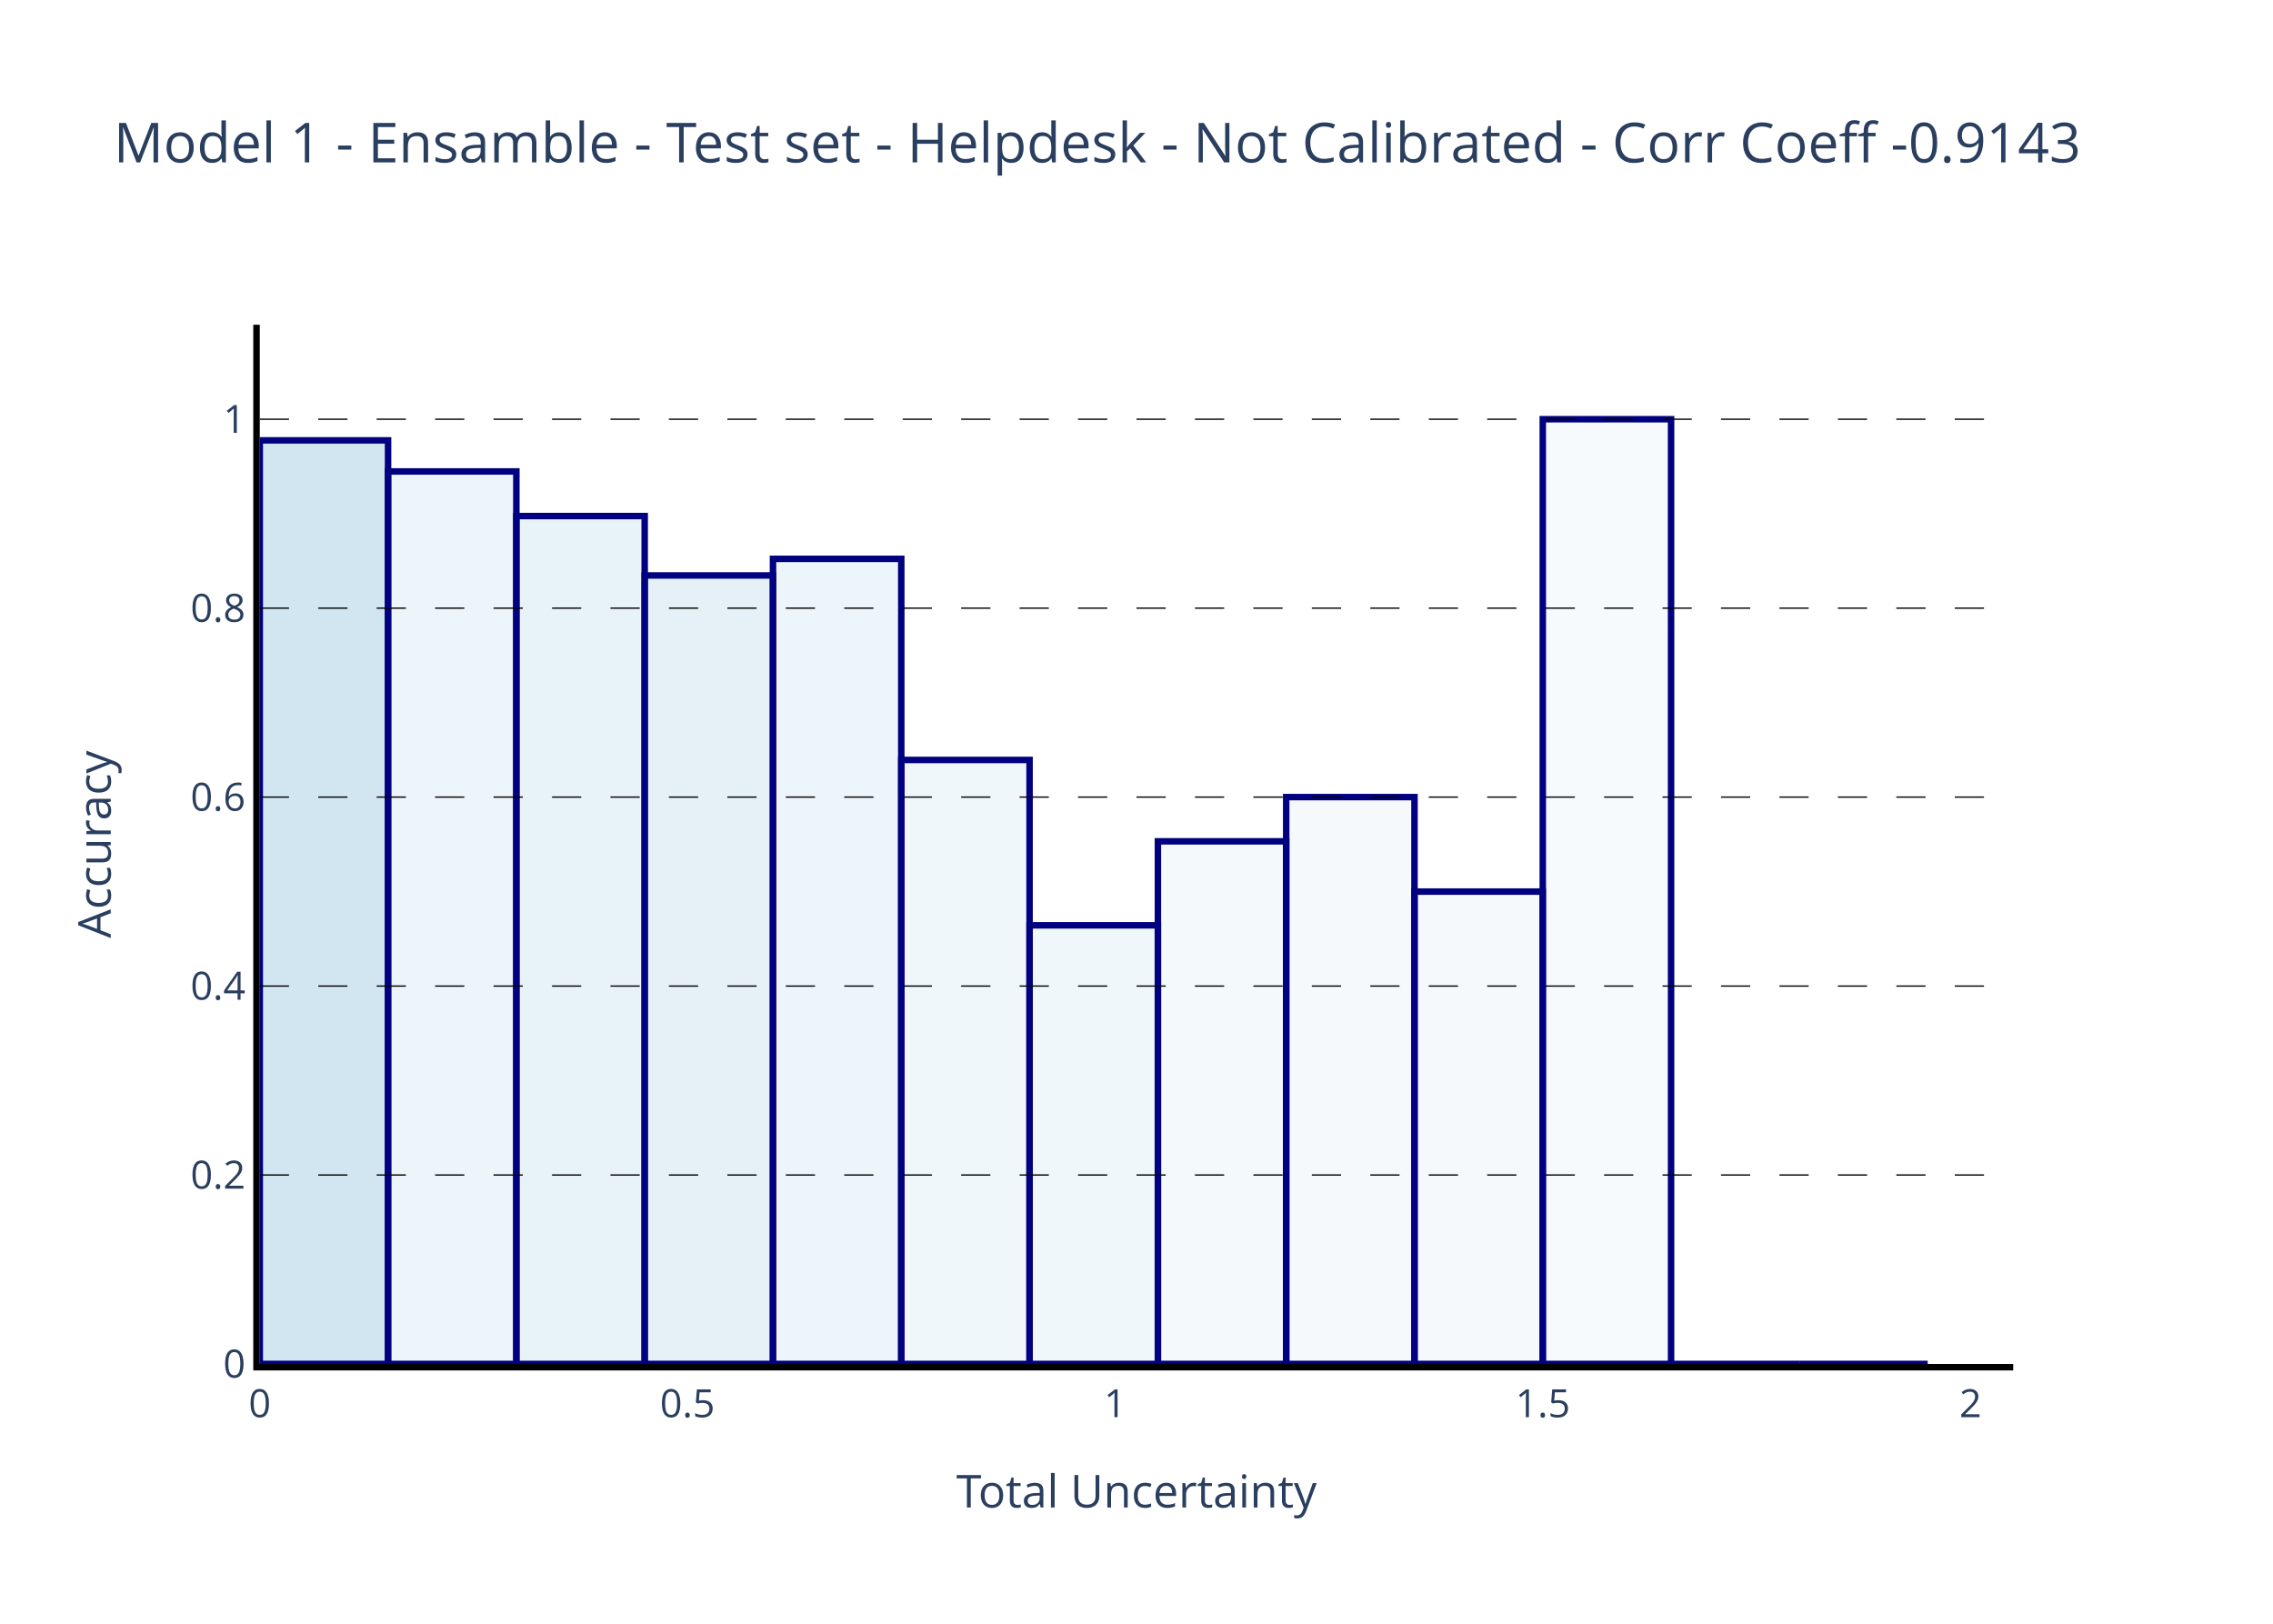
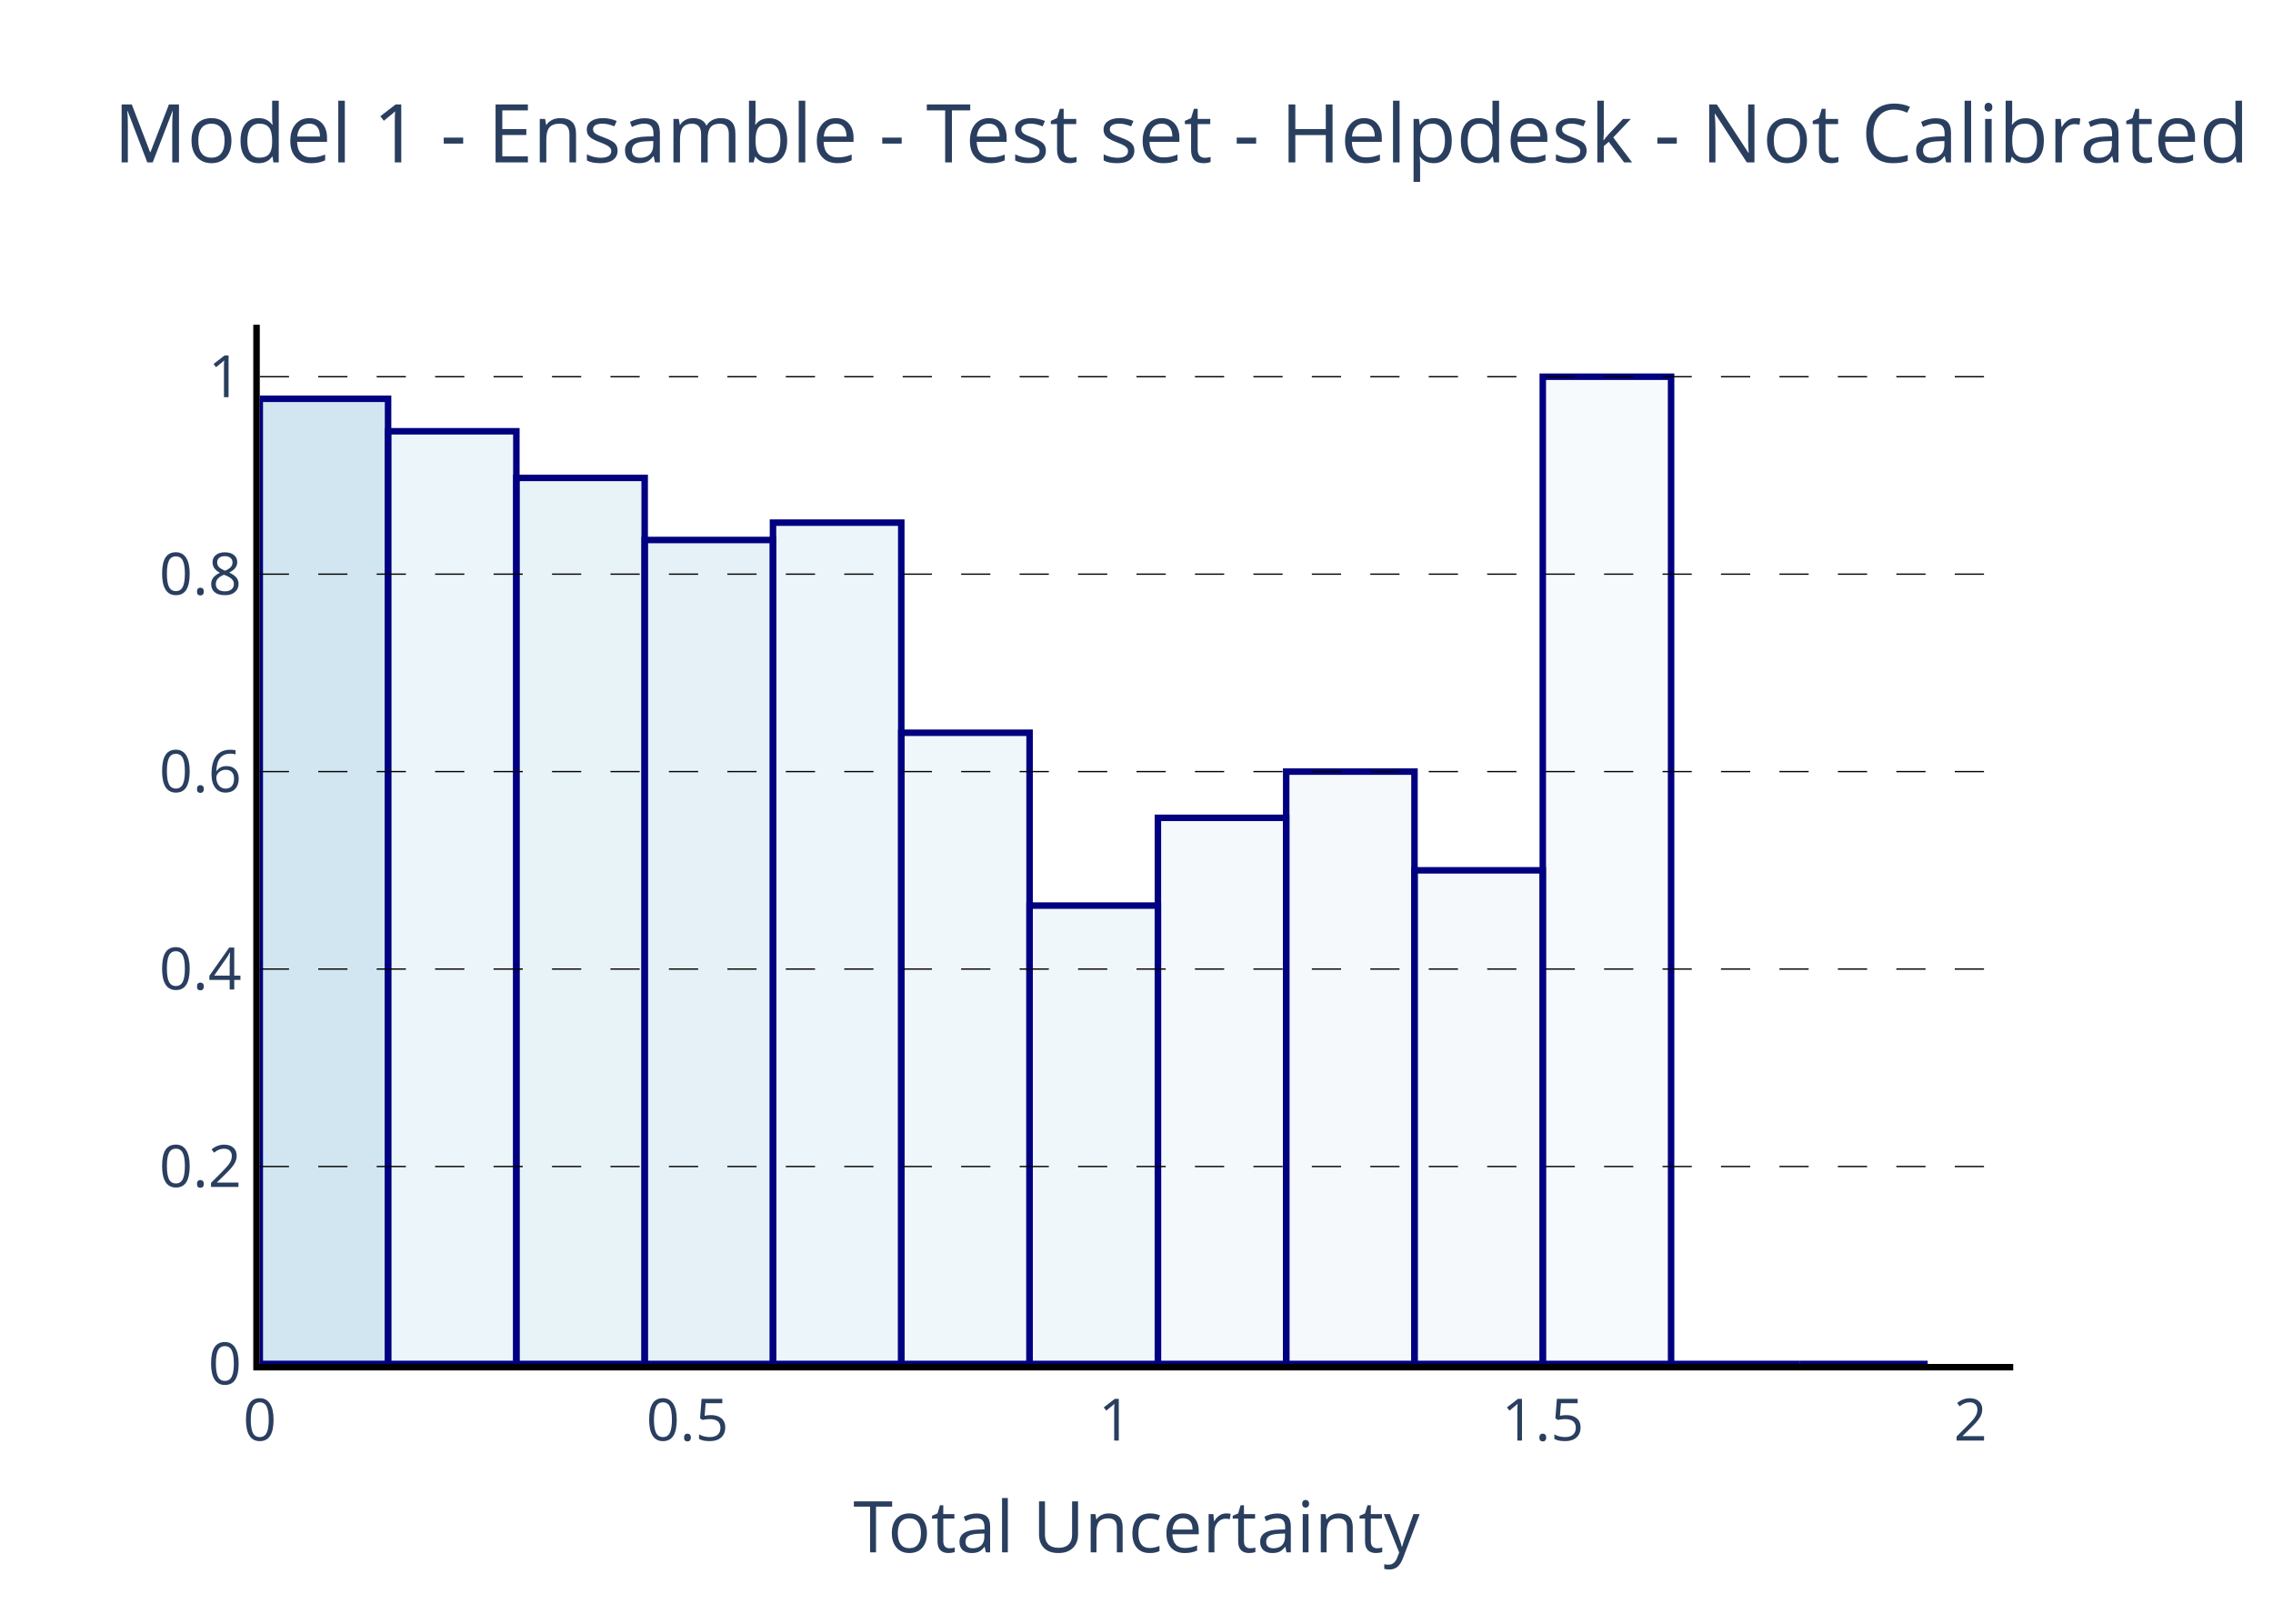
<svg xmlns="http://www.w3.org/2000/svg" class="main-svg" width="700" height="500" style="" viewBox="0 0 700 500">
  <rect x="0" y="0" width="700" height="500" style="fill: rgb(255, 255, 255); fill-opacity: 1;" />
-   <defs id="defs-fe7f4f">
+   <defs id="defs-f70533">
    <g class="clips">
-       <clipPath id="clipfe7f4fxyplot" class="plotclip">
+       <clipPath id="clipf70533xyplot" class="plotclip">
        <rect width="540" height="320" />
      </clipPath>
-       <clipPath class="axesclip" id="clipfe7f4fx">
+       <clipPath class="axesclip" id="clipf70533x">
        <rect x="80" y="0" width="540" height="500" />
      </clipPath>
-       <clipPath class="axesclip" id="clipfe7f4fy">
+       <clipPath class="axesclip" id="clipf70533y">
        <rect x="0" y="100" width="700" height="320" />
      </clipPath>
-       <clipPath class="axesclip" id="clipfe7f4fxy">
+       <clipPath class="axesclip" id="clipf70533xy">
        <rect x="80" y="100" width="540" height="320" />
      </clipPath>
    </g>
    <g class="gradients" />
    <g class="patterns" />
  </defs>
  <g class="bglayer" />
  <g class="layer-below">
    <g class="imagelayer" />
    <g class="shapelayer" />
  </g>
  <g class="cartesianlayer">
    <g class="subplot xy">
      <g class="layer-subplot">
        <g class="shapelayer" />
        <g class="imagelayer" />
      </g>
      <g class="gridlayer">
        <g class="x" />
        <g class="y">
-           <path class="ygrid crisp" transform="translate(0,361.82)" d="M80,0h540" style="stroke: rgb(255, 255, 255); stroke-opacity: 1; stroke-width: 1px;" />
-           <path class="ygrid crisp" transform="translate(0,303.64)" d="M80,0h540" style="stroke: rgb(255, 255, 255); stroke-opacity: 1; stroke-width: 1px;" />
-           <path class="ygrid crisp" transform="translate(0,245.45)" d="M80,0h540" style="stroke: rgb(255, 255, 255); stroke-opacity: 1; stroke-width: 1px;" />
-           <path class="ygrid crisp" transform="translate(0,187.27)" d="M80,0h540" style="stroke: rgb(255, 255, 255); stroke-opacity: 1; stroke-width: 1px;" />
-           <path class="ygrid crisp" transform="translate(0,129.09)" d="M80,0h540" style="stroke: rgb(255, 255, 255); stroke-opacity: 1; stroke-width: 1px;" />
+           <path class="ygrid crisp" transform="translate(0,359.2)" d="M80,0h540" style="stroke: rgb(255, 255, 255); stroke-opacity: 1; stroke-width: 1px;" />
+           <path class="ygrid crisp" transform="translate(0,298.4)" d="M80,0h540" style="stroke: rgb(255, 255, 255); stroke-opacity: 1; stroke-width: 1px;" />
+           <path class="ygrid crisp" transform="translate(0,237.6)" d="M80,0h540" style="stroke: rgb(255, 255, 255); stroke-opacity: 1; stroke-width: 1px;" />
+           <path class="ygrid crisp" transform="translate(0,176.8)" d="M80,0h540" style="stroke: rgb(255, 255, 255); stroke-opacity: 1; stroke-width: 1px;" />
+           <path class="ygrid crisp" transform="translate(0,116)" d="M80,0h540" style="stroke: rgb(255, 255, 255); stroke-opacity: 1; stroke-width: 1px;" />
        </g>
      </g>
      <g class="zerolinelayer">
        <path class="yzl zl crisp" transform="translate(0,420)" d="M80,0h540" style="stroke: rgb(255, 255, 255); stroke-opacity: 1; stroke-width: 2px;" />
      </g>
      <path class="xlines-below" />
      <path class="ylines-below" />
      <g class="overlines-below" />
      <g class="xaxislayer-below" />
      <g class="yaxislayer-below" />
      <g class="overaxes-below" />
-       <g class="plot" transform="translate(80,100)" clip-path="url(#clipfe7f4fxyplot)">
+       <g class="plot" transform="translate(80,100)" clip-path="url(#clipf70533xyplot)">
        <g class="barlayer mlayer">
          <g class="trace bars" style="opacity: 1;">
            <g class="points">
              <g class="point">
-                 <path d="M0,320V35.6H39.51V320Z" style="vector-effect: non-scaling-stroke; opacity: 1; stroke-width: 2px; fill: rgb(158, 202, 225); fill-opacity: 0.48; stroke: rgb(0, 0, 128); stroke-opacity: 1;" />
+                 <path d="M0,320V22.8H39.51V320Z" style="vector-effect: non-scaling-stroke; opacity: 1; stroke-width: 2px; fill: rgb(158, 202, 225); fill-opacity: 0.48; stroke: rgb(0, 0, 128); stroke-opacity: 1;" />
              </g>
              <g class="point">
-                 <path d="M39.51,320V45.17H79.02V320Z" style="vector-effect: non-scaling-stroke; opacity: 1; stroke-width: 2px; fill: rgb(158, 202, 225); fill-opacity: 0.198; stroke: rgb(0, 0, 128); stroke-opacity: 1;" />
+                 <path d="M39.51,320V32.8H79.02V320Z" style="vector-effect: non-scaling-stroke; opacity: 1; stroke-width: 2px; fill: rgb(158, 202, 225); fill-opacity: 0.198; stroke: rgb(0, 0, 128); stroke-opacity: 1;" />
              </g>
              <g class="point">
-                 <path d="M79.02,320V58.91H118.54V320Z" style="vector-effect: non-scaling-stroke; opacity: 1; stroke-width: 2px; fill: rgb(158, 202, 225); fill-opacity: 0.233; stroke: rgb(0, 0, 128); stroke-opacity: 1;" />
+                 <path d="M79.02,320V47.16H118.54V320Z" style="vector-effect: non-scaling-stroke; opacity: 1; stroke-width: 2px; fill: rgb(158, 202, 225); fill-opacity: 0.233; stroke: rgb(0, 0, 128); stroke-opacity: 1;" />
              </g>
              <g class="point">
-                 <path d="M118.54,320V77.2H158.05V320Z" style="vector-effect: non-scaling-stroke; opacity: 1; stroke-width: 2px; fill: rgb(158, 202, 225); fill-opacity: 0.268; stroke: rgb(0, 0, 128); stroke-opacity: 1;" />
+                 <path d="M118.54,320V66.28H158.05V320Z" style="vector-effect: non-scaling-stroke; opacity: 1; stroke-width: 2px; fill: rgb(158, 202, 225); fill-opacity: 0.268; stroke: rgb(0, 0, 128); stroke-opacity: 1;" />
              </g>
              <g class="point">
-                 <path d="M158.05,320V72.09H197.56V320Z" style="vector-effect: non-scaling-stroke; opacity: 1; stroke-width: 2px; fill: rgb(158, 202, 225); fill-opacity: 0.189; stroke: rgb(0, 0, 128); stroke-opacity: 1;" />
+                 <path d="M158.05,320V60.94H197.56V320Z" style="vector-effect: non-scaling-stroke; opacity: 1; stroke-width: 2px; fill: rgb(158, 202, 225); fill-opacity: 0.189; stroke: rgb(0, 0, 128); stroke-opacity: 1;" />
              </g>
              <g class="point">
-                 <path d="M197.56,320V134.01H237.07V320Z" style="vector-effect: non-scaling-stroke; opacity: 1; stroke-width: 2px; fill: rgb(158, 202, 225); fill-opacity: 0.163; stroke: rgb(0, 0, 128); stroke-opacity: 1;" />
+                 <path d="M197.56,320V125.64H237.07V320Z" style="vector-effect: non-scaling-stroke; opacity: 1; stroke-width: 2px; fill: rgb(158, 202, 225); fill-opacity: 0.163; stroke: rgb(0, 0, 128); stroke-opacity: 1;" />
              </g>
              <g class="point">
-                 <path d="M237.07,320V184.94H276.59V320Z" style="vector-effect: non-scaling-stroke; opacity: 1; stroke-width: 2px; fill: rgb(158, 202, 225); fill-opacity: 0.151; stroke: rgb(0, 0, 128); stroke-opacity: 1;" />
+                 <path d="M237.07,320V178.86H276.59V320Z" style="vector-effect: non-scaling-stroke; opacity: 1; stroke-width: 2px; fill: rgb(158, 202, 225); fill-opacity: 0.151; stroke: rgb(0, 0, 128); stroke-opacity: 1;" />
              </g>
              <g class="point">
-                 <path d="M276.59,320V159.07H316.1V320Z" style="vector-effect: non-scaling-stroke; opacity: 1; stroke-width: 2px; fill: rgb(158, 202, 225); fill-opacity: 0.112; stroke: rgb(0, 0, 128); stroke-opacity: 1;" />
+                 <path d="M276.59,320V151.83H316.1V320Z" style="vector-effect: non-scaling-stroke; opacity: 1; stroke-width: 2px; fill: rgb(158, 202, 225); fill-opacity: 0.112; stroke: rgb(0, 0, 128); stroke-opacity: 1;" />
              </g>
              <g class="point">
-                 <path d="M316.1,320V145.45H355.61V320Z" style="vector-effect: non-scaling-stroke; opacity: 1; stroke-width: 2px; fill: rgb(158, 202, 225); fill-opacity: 0.103; stroke: rgb(0, 0, 128); stroke-opacity: 1;" />
+                 <path d="M316.1,320V137.6H355.61V320Z" style="vector-effect: non-scaling-stroke; opacity: 1; stroke-width: 2px; fill: rgb(158, 202, 225); fill-opacity: 0.103; stroke: rgb(0, 0, 128); stroke-opacity: 1;" />
              </g>
              <g class="point">
-                 <path d="M355.61,320V174.55H395.12V320Z" style="vector-effect: non-scaling-stroke; opacity: 1; stroke-width: 2px; fill: rgb(158, 202, 225); fill-opacity: 0.102; stroke: rgb(0, 0, 128); stroke-opacity: 1;" />
+                 <path d="M355.61,320V168H395.12V320Z" style="vector-effect: non-scaling-stroke; opacity: 1; stroke-width: 2px; fill: rgb(158, 202, 225); fill-opacity: 0.102; stroke: rgb(0, 0, 128); stroke-opacity: 1;" />
              </g>
              <g class="point">
-                 <path d="M395.12,320V29.09H434.63V320Z" style="vector-effect: non-scaling-stroke; opacity: 1; stroke-width: 2px; fill: rgb(158, 202, 225); fill-opacity: 0.101; stroke: rgb(0, 0, 128); stroke-opacity: 1;" />
+                 <path d="M395.12,320V16H434.63V320Z" style="vector-effect: non-scaling-stroke; opacity: 1; stroke-width: 2px; fill: rgb(158, 202, 225); fill-opacity: 0.101; stroke: rgb(0, 0, 128); stroke-opacity: 1;" />
              </g>
              <g class="point">
                <path d="M434.63,320V320H474.15V320Z" style="vector-effect: non-scaling-stroke; opacity: 1; stroke-width: 2px; fill: rgb(158, 202, 225); fill-opacity: 0.1; stroke: rgb(0, 0, 128); stroke-opacity: 1;" />
              </g>
              <g class="point">
                <path d="M474.15,320V320H513.66V320Z" style="vector-effect: non-scaling-stroke; opacity: 1; stroke-width: 2px; fill: rgb(158, 202, 225); fill-opacity: 0.1; stroke: rgb(0, 0, 128); stroke-opacity: 1;" />
              </g>
            </g>
          </g>
        </g>
      </g>
      <g class="overplot" />
      <path class="xlines-above crisp" d="M78,421H620" style="fill: none; stroke-width: 2px; stroke: rgb(0, 0, 0); stroke-opacity: 1;" />
      <path class="ylines-above crisp" d="M79,100V420" style="fill: none; stroke-width: 2px; stroke: rgb(0, 0, 0); stroke-opacity: 1;" />
      <g class="overlines-above" />
      <g class="xaxislayer-above">
        <g class="xtick">
-           <text text-anchor="middle" x="0" y="436.4" transform="translate(80,0)" style="font-family: 'Open Sans', verdana, arial, sans-serif; font-size: 12px; fill: rgb(42, 63, 95); fill-opacity: 1; white-space: pre; opacity: 1;">0</text>
+           <text text-anchor="middle" x="0" y="443.6" transform="translate(80,0)" style="font-family: 'Open Sans', verdana, arial, sans-serif; font-size: 18px; fill: rgb(42, 63, 95); fill-opacity: 1; white-space: pre; opacity: 1;">0</text>
        </g>
        <g class="xtick">
-           <text text-anchor="middle" x="0" y="436.4" style="font-family: 'Open Sans', verdana, arial, sans-serif; font-size: 12px; fill: rgb(42, 63, 95); fill-opacity: 1; white-space: pre; opacity: 1;" transform="translate(211.71,0)">0.5</text>
+           <text text-anchor="middle" x="0" y="443.6" style="font-family: 'Open Sans', verdana, arial, sans-serif; font-size: 18px; fill: rgb(42, 63, 95); fill-opacity: 1; white-space: pre; opacity: 1;" transform="translate(211.71,0)">0.5</text>
        </g>
        <g class="xtick">
-           <text text-anchor="middle" x="0" y="436.4" style="font-family: 'Open Sans', verdana, arial, sans-serif; font-size: 12px; fill: rgb(42, 63, 95); fill-opacity: 1; white-space: pre; opacity: 1;" transform="translate(343.41,0)">1</text>
+           <text text-anchor="middle" x="0" y="443.6" style="font-family: 'Open Sans', verdana, arial, sans-serif; font-size: 18px; fill: rgb(42, 63, 95); fill-opacity: 1; white-space: pre; opacity: 1;" transform="translate(343.41,0)">1</text>
        </g>
        <g class="xtick">
-           <text text-anchor="middle" x="0" y="436.4" style="font-family: 'Open Sans', verdana, arial, sans-serif; font-size: 12px; fill: rgb(42, 63, 95); fill-opacity: 1; white-space: pre; opacity: 1;" transform="translate(475.12,0)">1.5</text>
+           <text text-anchor="middle" x="0" y="443.6" style="font-family: 'Open Sans', verdana, arial, sans-serif; font-size: 18px; fill: rgb(42, 63, 95); fill-opacity: 1; white-space: pre; opacity: 1;" transform="translate(475.12,0)">1.5</text>
        </g>
        <g class="xtick">
-           <text text-anchor="middle" x="0" y="436.4" style="font-family: 'Open Sans', verdana, arial, sans-serif; font-size: 12px; fill: rgb(42, 63, 95); fill-opacity: 1; white-space: pre; opacity: 1;" transform="translate(606.83,0)">2</text>
+           <text text-anchor="middle" x="0" y="443.6" style="font-family: 'Open Sans', verdana, arial, sans-serif; font-size: 18px; fill: rgb(42, 63, 95); fill-opacity: 1; white-space: pre; opacity: 1;" transform="translate(606.83,0)">2</text>
        </g>
      </g>
      <g class="yaxislayer-above">
        <g class="ytick">
-           <text text-anchor="end" x="75.6" y="4.2" transform="translate(0,420)" style="font-family: 'Open Sans', verdana, arial, sans-serif; font-size: 12px; fill: rgb(42, 63, 95); fill-opacity: 1; white-space: pre; opacity: 1;">0</text>
+           <text text-anchor="end" x="74.4" y="6.3" transform="translate(0,420)" style="font-family: 'Open Sans', verdana, arial, sans-serif; font-size: 18px; fill: rgb(42, 63, 95); fill-opacity: 1; white-space: pre; opacity: 1;">0</text>
        </g>
        <g class="ytick">
-           <text text-anchor="end" x="75.6" y="4.2" style="font-family: 'Open Sans', verdana, arial, sans-serif; font-size: 12px; fill: rgb(42, 63, 95); fill-opacity: 1; white-space: pre; opacity: 1;" transform="translate(0,361.82)">0.2</text>
+           <text text-anchor="end" x="74.4" y="6.3" style="font-family: 'Open Sans', verdana, arial, sans-serif; font-size: 18px; fill: rgb(42, 63, 95); fill-opacity: 1; white-space: pre; opacity: 1;" transform="translate(0,359.2)">0.2</text>
        </g>
        <g class="ytick">
-           <text text-anchor="end" x="75.6" y="4.2" style="font-family: 'Open Sans', verdana, arial, sans-serif; font-size: 12px; fill: rgb(42, 63, 95); fill-opacity: 1; white-space: pre; opacity: 1;" transform="translate(0,303.64)">0.4</text>
+           <text text-anchor="end" x="74.4" y="6.3" style="font-family: 'Open Sans', verdana, arial, sans-serif; font-size: 18px; fill: rgb(42, 63, 95); fill-opacity: 1; white-space: pre; opacity: 1;" transform="translate(0,298.4)">0.4</text>
        </g>
        <g class="ytick">
-           <text text-anchor="end" x="75.6" y="4.2" style="font-family: 'Open Sans', verdana, arial, sans-serif; font-size: 12px; fill: rgb(42, 63, 95); fill-opacity: 1; white-space: pre; opacity: 1;" transform="translate(0,245.45)">0.6</text>
+           <text text-anchor="end" x="74.4" y="6.3" style="font-family: 'Open Sans', verdana, arial, sans-serif; font-size: 18px; fill: rgb(42, 63, 95); fill-opacity: 1; white-space: pre; opacity: 1;" transform="translate(0,237.6)">0.6</text>
        </g>
        <g class="ytick">
-           <text text-anchor="end" x="75.6" y="4.2" style="font-family: 'Open Sans', verdana, arial, sans-serif; font-size: 12px; fill: rgb(42, 63, 95); fill-opacity: 1; white-space: pre; opacity: 1;" transform="translate(0,187.27)">0.8</text>
+           <text text-anchor="end" x="74.4" y="6.3" style="font-family: 'Open Sans', verdana, arial, sans-serif; font-size: 18px; fill: rgb(42, 63, 95); fill-opacity: 1; white-space: pre; opacity: 1;" transform="translate(0,176.8)">0.8</text>
        </g>
        <g class="ytick">
-           <text text-anchor="end" x="75.6" y="4.2" style="font-family: 'Open Sans', verdana, arial, sans-serif; font-size: 12px; fill: rgb(42, 63, 95); fill-opacity: 1; white-space: pre; opacity: 1;" transform="translate(0,129.09)">1</text>
+           <text text-anchor="end" x="74.4" y="6.3" style="font-family: 'Open Sans', verdana, arial, sans-serif; font-size: 18px; fill: rgb(42, 63, 95); fill-opacity: 1; white-space: pre; opacity: 1;" transform="translate(0,116)">1</text>
        </g>
      </g>
      <g class="overaxes-above" />
    </g>
  </g>
  <g class="polarlayer" />
  <g class="ternarylayer" />
  <g class="geolayer" />
  <g class="funnelarealayer" />
  <g class="pielayer" />
  <g class="iciclelayer" />
  <g class="treemaplayer" />
  <g class="sunburstlayer" />
  <g class="glimages" />
-   <defs id="topdefs-fe7f4f">
+   <defs id="topdefs-f70533">
    <g class="clips" />
  </defs>
  <g class="layer-above">
    <g class="imagelayer" />
    <g class="shapelayer">
-       <path data-index="0" fill-rule="evenodd" d="M80,129.09L620,129.09" clip-path="url(#clipfe7f4fy)" style="opacity: 1; stroke: rgb(0, 0, 0); stroke-opacity: 1; fill: rgb(0, 0, 0); fill-opacity: 0; stroke-dasharray: 9px, 9px; stroke-width: 0.4px;" />
-       <path data-index="1" fill-rule="evenodd" d="M80,187.27L620,187.27" clip-path="url(#clipfe7f4fy)" style="opacity: 1; stroke: rgb(0, 0, 0); stroke-opacity: 1; fill: rgb(0, 0, 0); fill-opacity: 0; stroke-dasharray: 9px, 9px; stroke-width: 0.4px;" />
-       <path data-index="2" fill-rule="evenodd" d="M80,245.45L620,245.45" clip-path="url(#clipfe7f4fy)" style="opacity: 1; stroke: rgb(0, 0, 0); stroke-opacity: 1; fill: rgb(0, 0, 0); fill-opacity: 0; stroke-dasharray: 9px, 9px; stroke-width: 0.4px;" />
-       <path data-index="3" fill-rule="evenodd" d="M80,303.64L620,303.64" clip-path="url(#clipfe7f4fy)" style="opacity: 1; stroke: rgb(0, 0, 0); stroke-opacity: 1; fill: rgb(0, 0, 0); fill-opacity: 0; stroke-dasharray: 9px, 9px; stroke-width: 0.4px;" />
-       <path data-index="4" fill-rule="evenodd" d="M80,361.82L620,361.82" clip-path="url(#clipfe7f4fy)" style="opacity: 1; stroke: rgb(0, 0, 0); stroke-opacity: 1; fill: rgb(0, 0, 0); fill-opacity: 0; stroke-dasharray: 9px, 9px; stroke-width: 0.4px;" />
+       <path data-index="0" fill-rule="evenodd" d="M80,116L620,116" clip-path="url(#clipf70533y)" style="opacity: 1; stroke: rgb(0, 0, 0); stroke-opacity: 1; fill: rgb(0, 0, 0); fill-opacity: 0; stroke-dasharray: 9px, 9px; stroke-width: 0.4px;" />
+       <path data-index="1" fill-rule="evenodd" d="M80,176.8L620,176.8" clip-path="url(#clipf70533y)" style="opacity: 1; stroke: rgb(0, 0, 0); stroke-opacity: 1; fill: rgb(0, 0, 0); fill-opacity: 0; stroke-dasharray: 9px, 9px; stroke-width: 0.4px;" />
+       <path data-index="2" fill-rule="evenodd" d="M80,237.6L620,237.6" clip-path="url(#clipf70533y)" style="opacity: 1; stroke: rgb(0, 0, 0); stroke-opacity: 1; fill: rgb(0, 0, 0); fill-opacity: 0; stroke-dasharray: 9px, 9px; stroke-width: 0.4px;" />
+       <path data-index="3" fill-rule="evenodd" d="M80,298.4L620,298.4" clip-path="url(#clipf70533y)" style="opacity: 1; stroke: rgb(0, 0, 0); stroke-opacity: 1; fill: rgb(0, 0, 0); fill-opacity: 0; stroke-dasharray: 9px, 9px; stroke-width: 0.4px;" />
+       <path data-index="4" fill-rule="evenodd" d="M80,359.2L620,359.2" clip-path="url(#clipf70533y)" style="opacity: 1; stroke: rgb(0, 0, 0); stroke-opacity: 1; fill: rgb(0, 0, 0); fill-opacity: 0; stroke-dasharray: 9px, 9px; stroke-width: 0.4px;" />
    </g>
  </g>
  <g class="infolayer">
    <g class="g-gtitle">
-       <text class="gtitle" x="35" y="50" text-anchor="start" dy="0em" style="font-family: 'Open Sans', verdana, arial, sans-serif; font-size: 17px; fill: rgb(42, 63, 95); opacity: 1; font-weight: normal; white-space: pre;">Model 1 - Ensamble - Test set - Helpdesk - Not Calibrated - Corr Coeff -0.9143</text>
+       <text class="gtitle" x="35" y="50" text-anchor="start" dy="0em" style="font-family: 'Open Sans', verdana, arial, sans-serif; font-size: 25px; fill: rgb(42, 63, 95); opacity: 1; font-weight: normal; white-space: pre;">Model 1 - Ensamble - Test set - Helpdesk - Not Calibrated - Corr Coeff -0.9143</text>
    </g>
    <g class="g-xtitle">
-       <text class="xtitle" x="350" y="464.206" text-anchor="middle" style="font-family: 'Open Sans', verdana, arial, sans-serif; font-size: 14px; fill: rgb(42, 63, 95); opacity: 1; font-weight: normal; white-space: pre;">Total Uncertainty</text>
+       <text class="xtitle" x="350" y="478.009" text-anchor="middle" style="font-family: 'Open Sans', verdana, arial, sans-serif; font-size: 22px; fill: rgb(42, 63, 95); opacity: 1; font-weight: normal; white-space: pre;">Total Uncertainty</text>
    </g>
-     <g class="g-ytitle">
-       <text class="ytitle" transform="rotate(-90,34.10625,260)" x="34.106" y="260" text-anchor="middle" style="font-family: 'Open Sans', verdana, arial, sans-serif; font-size: 14px; fill: rgb(42, 63, 95); opacity: 1; font-weight: normal; white-space: pre;">Accuracy</text>
-     </g>
+     <g class="g-ytitle" />
  </g>
</svg>
